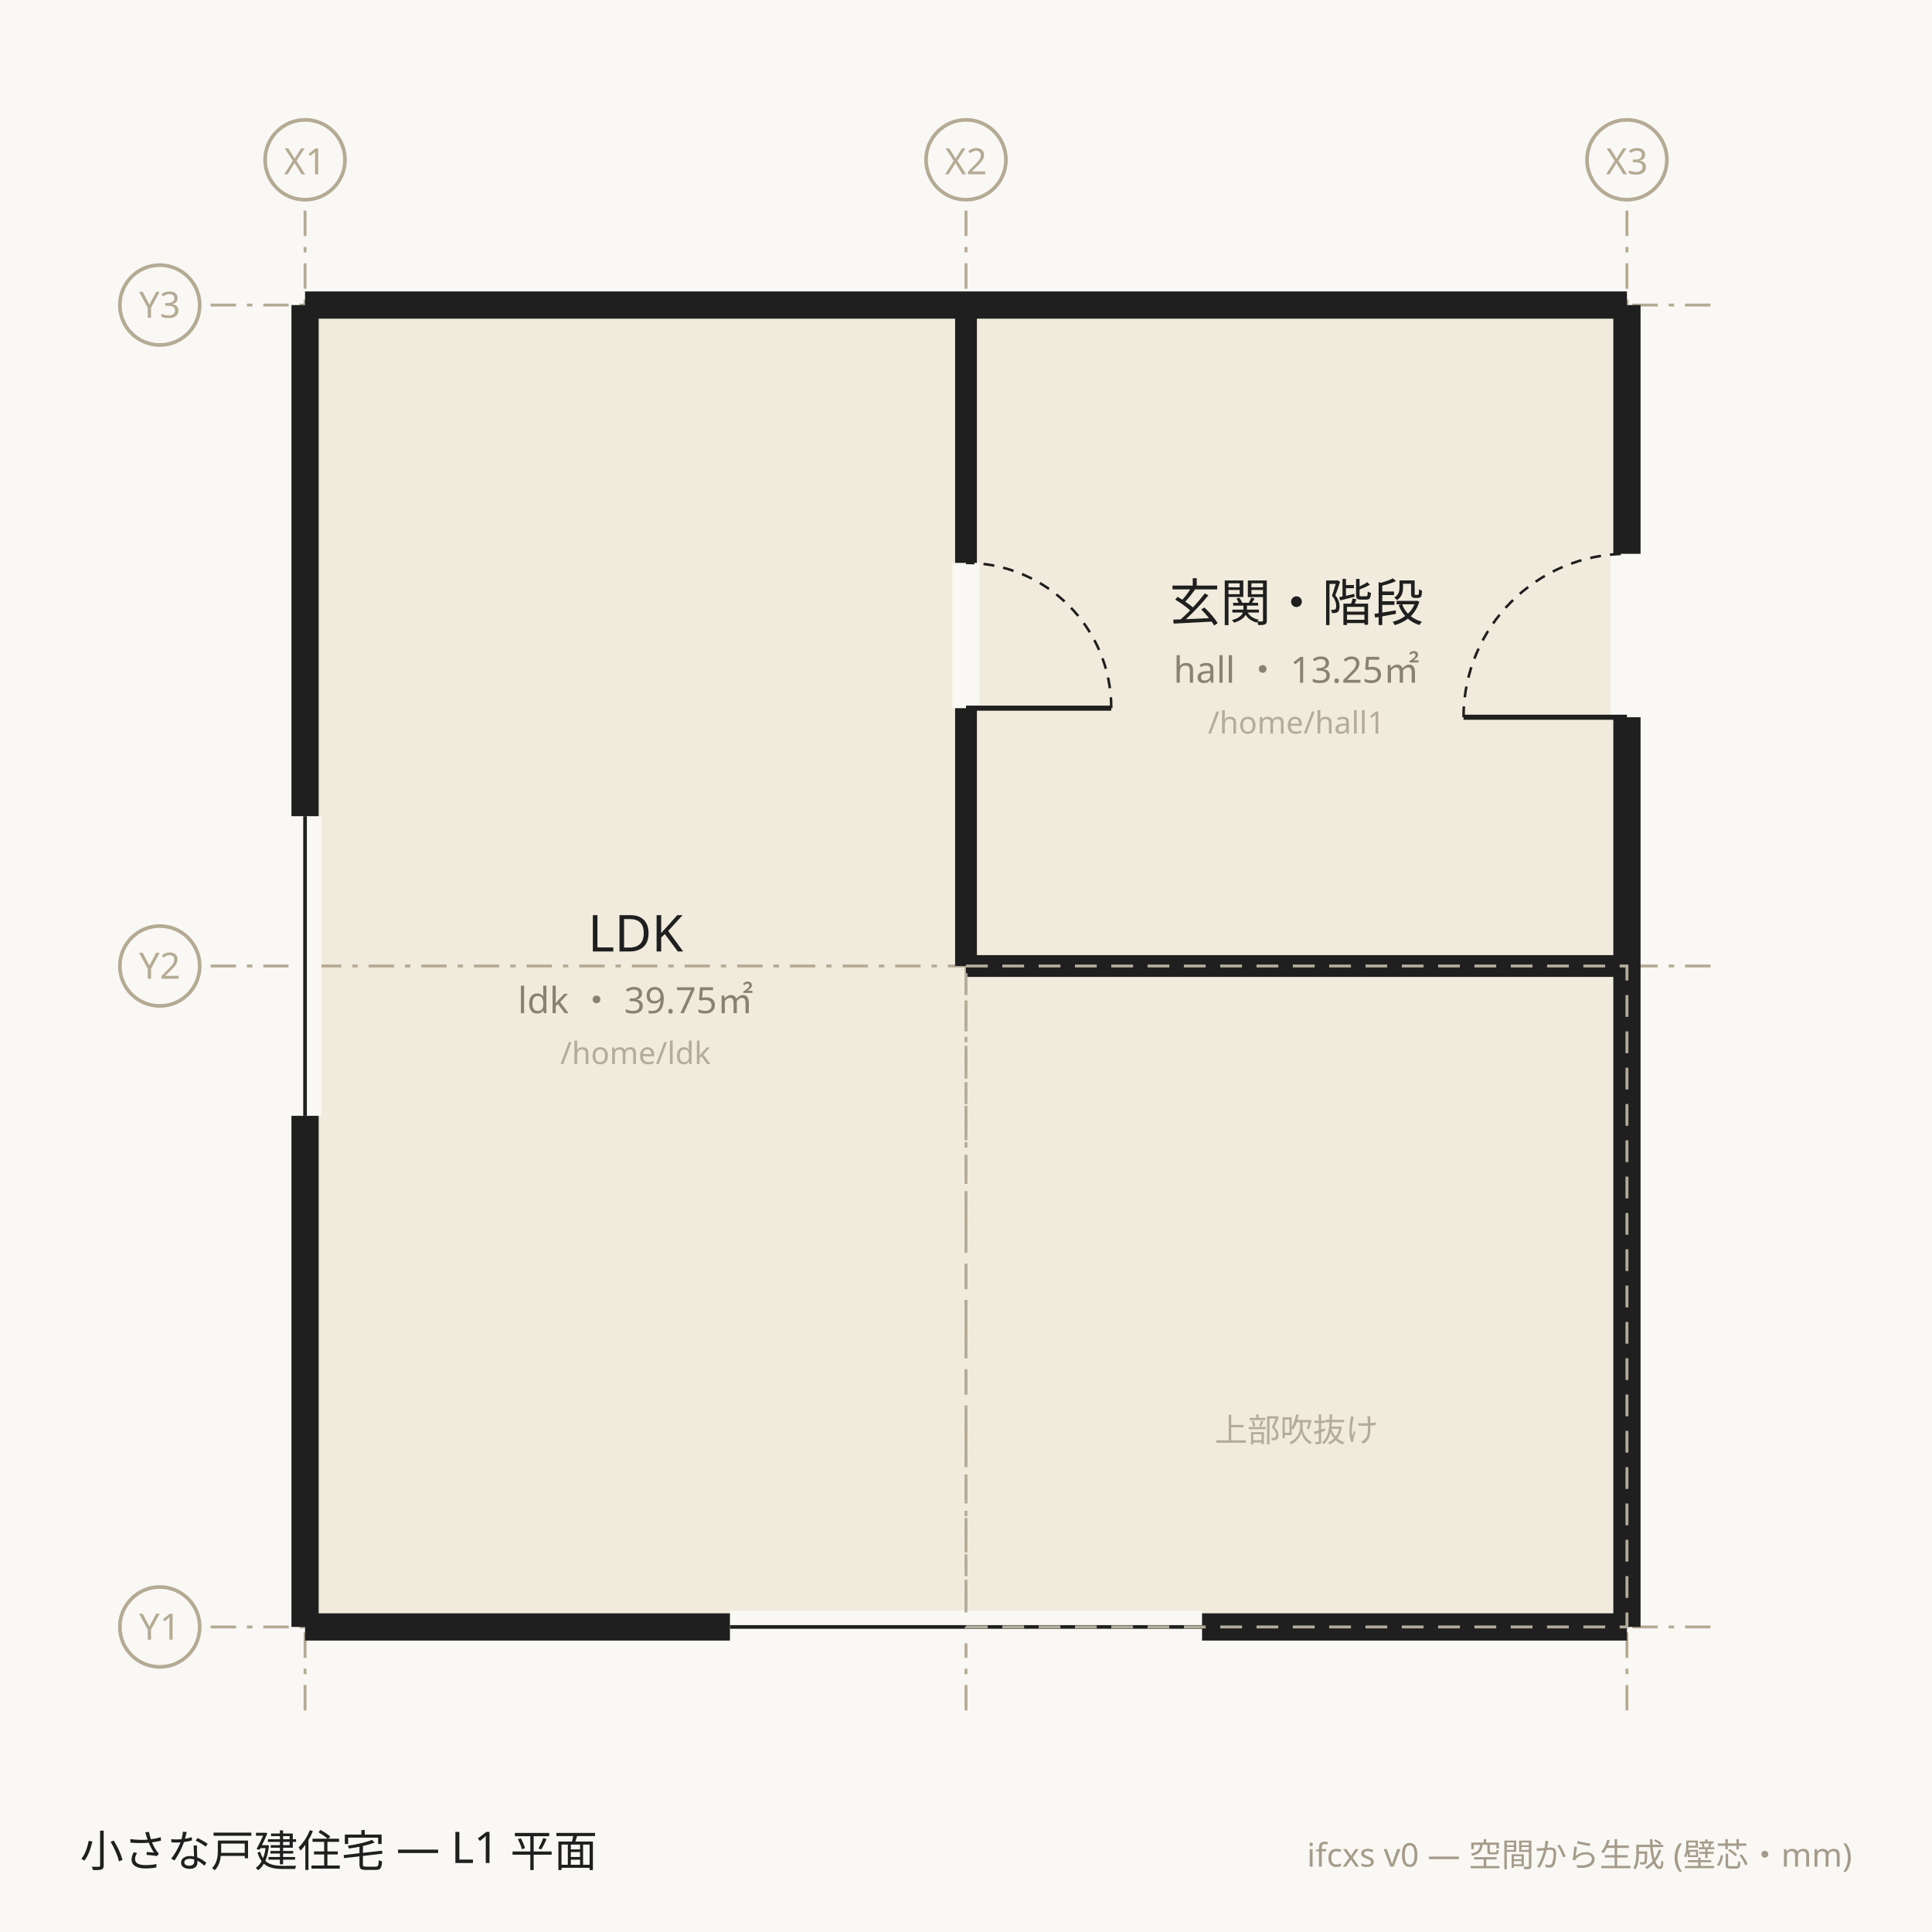
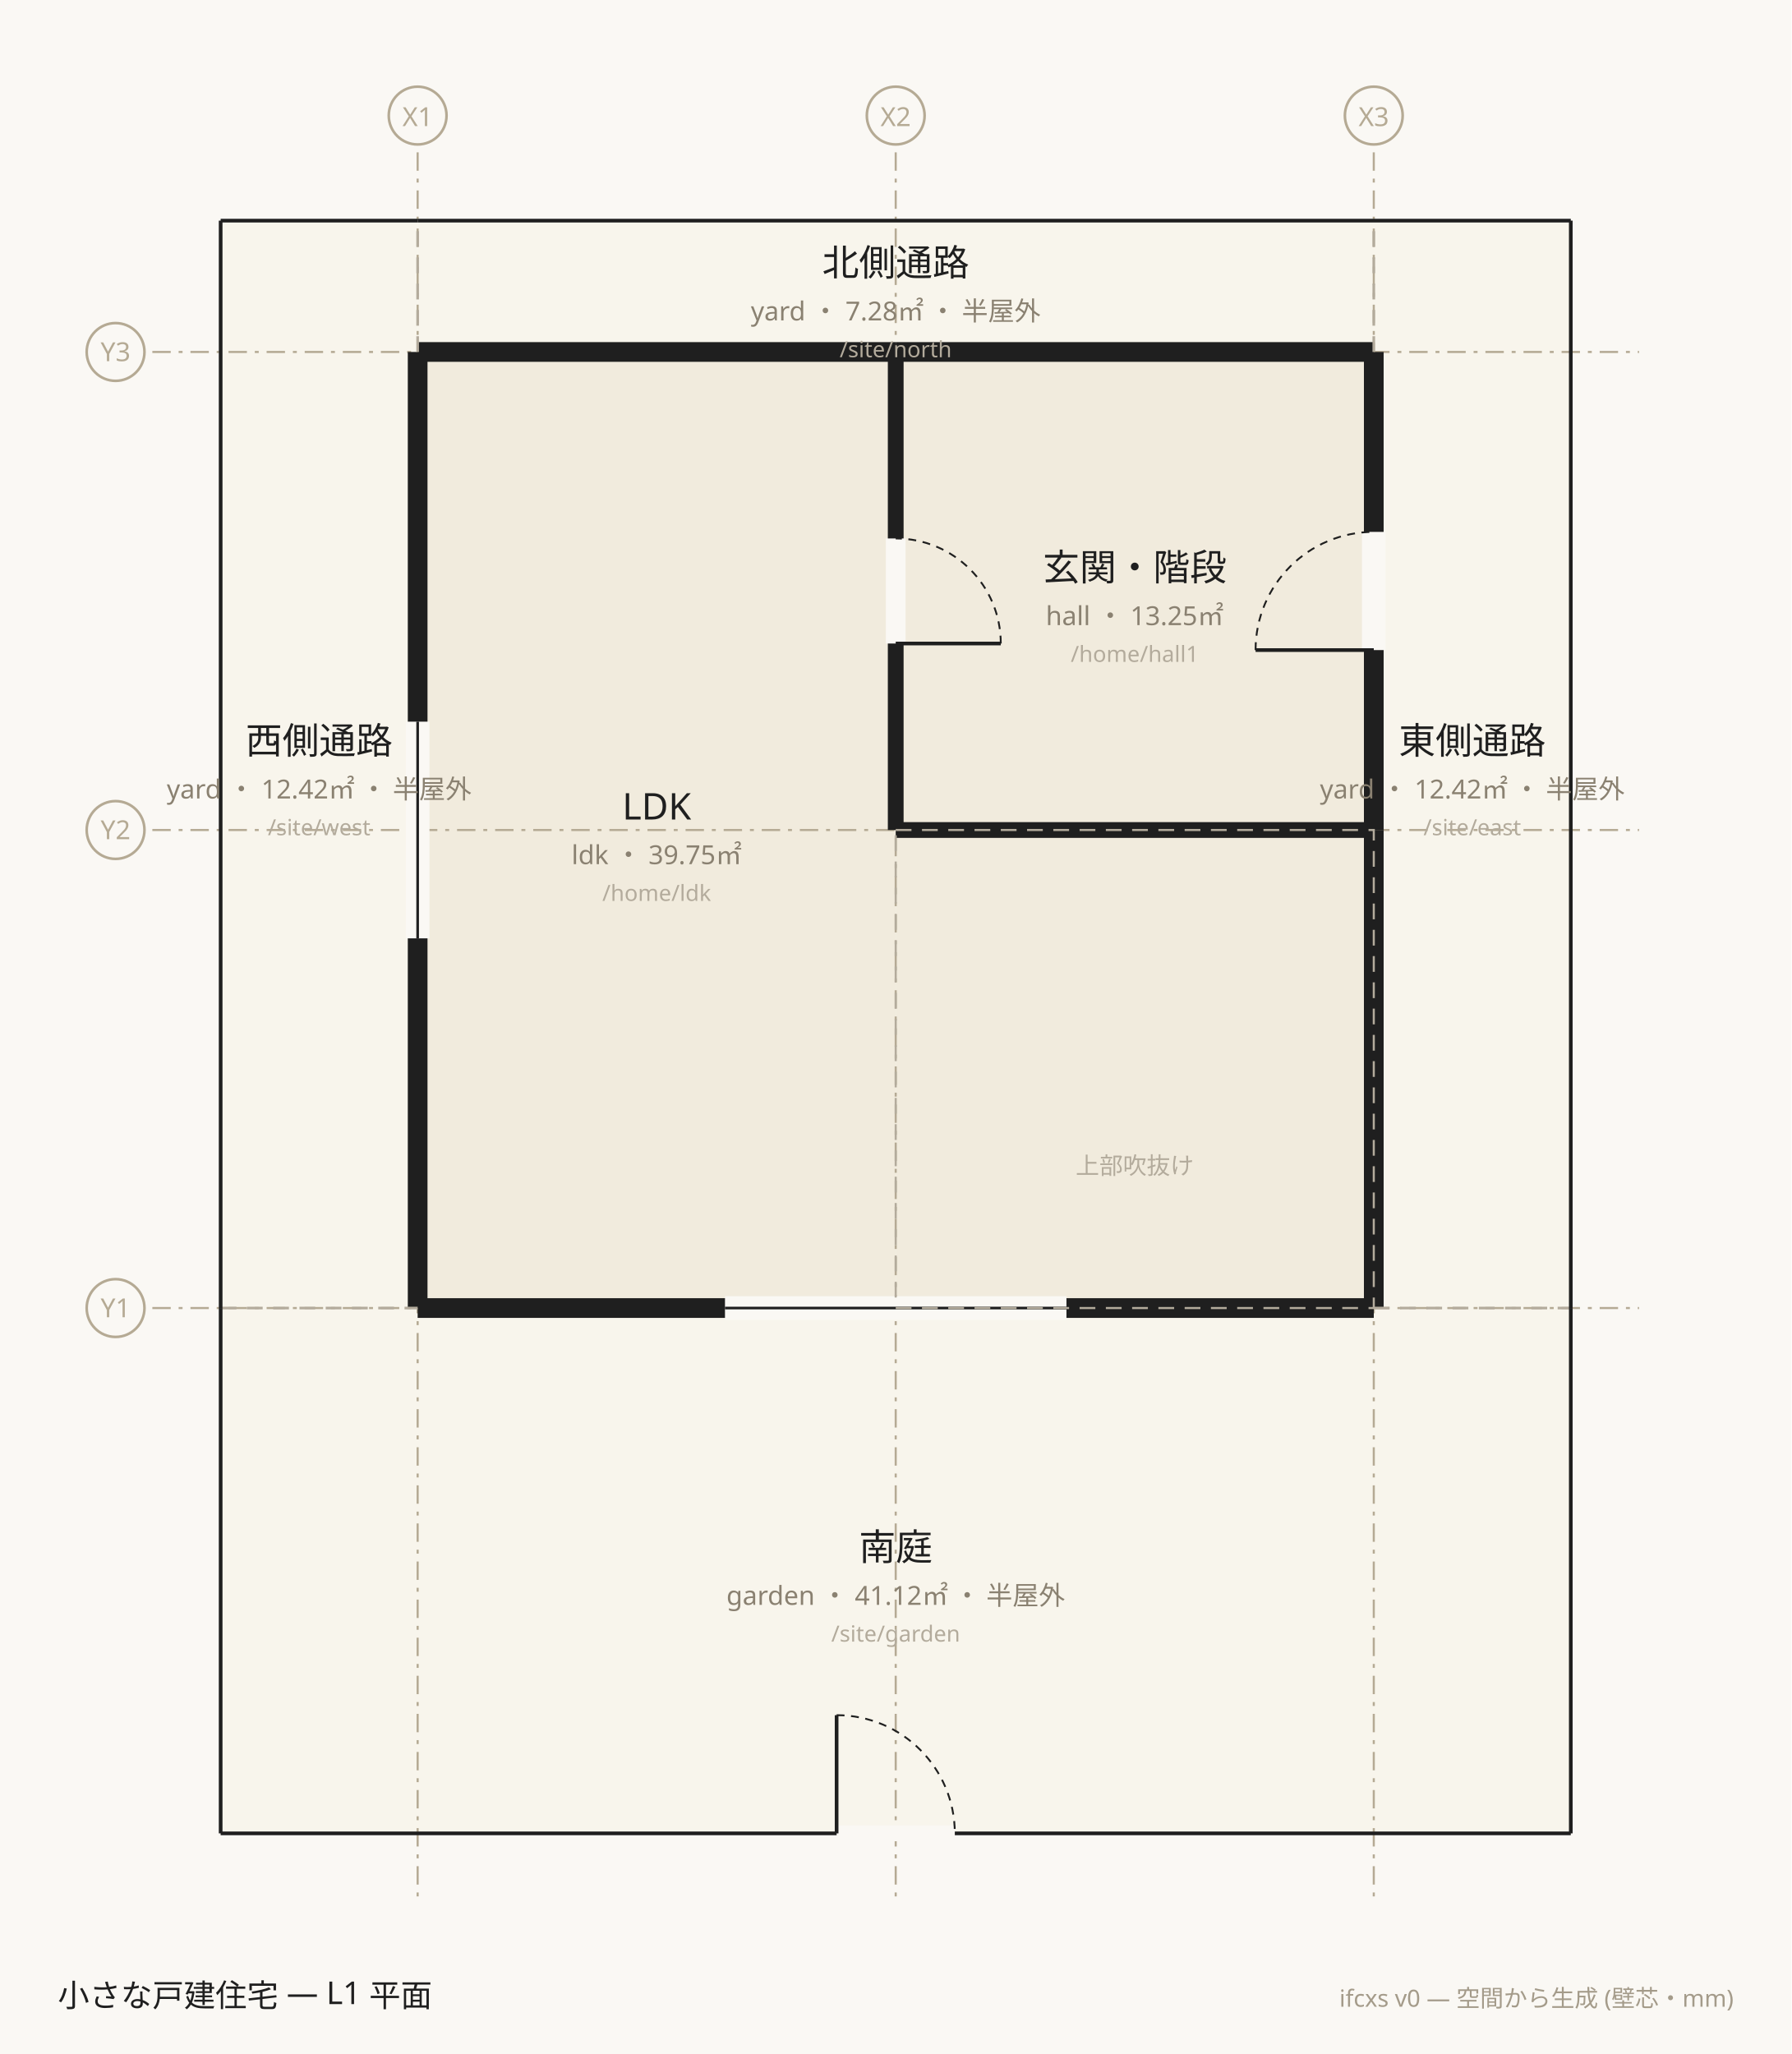
- <svg xmlns="http://www.w3.org/2000/svg" width="532" height="532" viewBox="0 0 532 532" font-family="'Hiragino Sans','Noto Sans JP',sans-serif">
-   <rect width="532" height="532" fill="#faf8f4" />
-   <rect x="84" y="84" width="182" height="364" fill="#f1ebdd" />
-   <rect x="266" y="266" width="182" height="182" fill="#f1ebdd" />
-   <rect x="266" y="84" width="182" height="182" fill="#f1ebdd" />
-   <line x1="84" y1="58" x2="84" y2="474" stroke="#b5aa94" stroke-width="0.8" stroke-dasharray="7 3 1.5 3" />
-   <circle cx="84" cy="44" r="11" fill="none" stroke="#b5aa94" stroke-width="1" />
-   <text x="84" y="48" text-anchor="middle" font-size="10" fill="#b5aa94">X1</text>
-   <line x1="266" y1="58" x2="266" y2="474" stroke="#b5aa94" stroke-width="0.8" stroke-dasharray="7 3 1.5 3" />
-   <circle cx="266" cy="44" r="11" fill="none" stroke="#b5aa94" stroke-width="1" />
-   <text x="266" y="48" text-anchor="middle" font-size="10" fill="#b5aa94">X2</text>
-   <line x1="448" y1="58" x2="448" y2="474" stroke="#b5aa94" stroke-width="0.8" stroke-dasharray="7 3 1.5 3" />
-   <circle cx="448" cy="44" r="11" fill="none" stroke="#b5aa94" stroke-width="1" />
-   <text x="448" y="48" text-anchor="middle" font-size="10" fill="#b5aa94">X3</text>
-   <line x1="58" y1="448" x2="474" y2="448" stroke="#b5aa94" stroke-width="0.8" stroke-dasharray="7 3 1.5 3" />
-   <circle cx="44" cy="448" r="11" fill="none" stroke="#b5aa94" stroke-width="1" />
-   <text x="44" y="451.5" text-anchor="middle" font-size="10" fill="#b5aa94">Y1</text>
-   <line x1="58" y1="266" x2="474" y2="266" stroke="#b5aa94" stroke-width="0.8" stroke-dasharray="7 3 1.5 3" />
-   <circle cx="44" cy="266" r="11" fill="none" stroke="#b5aa94" stroke-width="1" />
-   <text x="44" y="269.5" text-anchor="middle" font-size="10" fill="#b5aa94">Y2</text>
-   <line x1="58" y1="84" x2="474" y2="84" stroke="#b5aa94" stroke-width="0.8" stroke-dasharray="7 3 1.5 3" />
-   <circle cx="44" cy="84" r="11" fill="none" stroke="#b5aa94" stroke-width="1" />
-   <text x="44" y="87.5" text-anchor="middle" font-size="10" fill="#b5aa94">Y3</text>
-   <rect x="263" y="84" width="6" height="182" fill="#1f1f1f" />
-   <rect x="266" y="263" width="182" height="6" fill="#1f1f1f" />
-   <rect x="84" y="80.25" width="182" height="7.5" fill="#1f1f1f" />
-   <rect x="84" y="444.25" width="364" height="7.5" fill="#1f1f1f" />
-   <rect x="80.25" y="84" width="7.5" height="364" fill="#1f1f1f" />
-   <rect x="444.25" y="266" width="7.5" height="182" fill="#1f1f1f" />
-   <rect x="266" y="80.25" width="182" height="7.5" fill="#1f1f1f" />
-   <rect x="444.25" y="84" width="7.5" height="182" fill="#1f1f1f" />
-   <rect x="262.25" y="155" width="7.5" height="40" fill="#faf8f4" />
-   <line x1="266" y1="195" x2="306" y2="195" stroke="#1f1f1f" stroke-width="1.4" />
-   <path d="M 306 195 A 40 40 0 0 0 266 155" fill="none" stroke="#1f1f1f" stroke-width="0.7" stroke-dasharray="3 2.5" />
-   <rect x="201" y="443.5" width="130" height="9" fill="#faf8f4" />
-   <line x1="201" y1="448" x2="331" y2="448" stroke="#1f1f1f" stroke-width="1" />
-   <rect x="79.5" y="224.75" width="9" height="82.5" fill="#faf8f4" />
-   <line x1="84" y1="224.75" x2="84" y2="307.25" stroke="#1f1f1f" stroke-width="1" />
-   <rect x="443.5" y="152.5" width="9" height="45" fill="#faf8f4" />
-   <line x1="448" y1="197.5" x2="403" y2="197.5" stroke="#1f1f1f" stroke-width="1.4" />
-   <path d="M 403 197.5 A 45 45 0 0 1 448 152.5" fill="none" stroke="#1f1f1f" stroke-width="0.7" stroke-dasharray="3 2.5" />
-   <text x="175" y="262" text-anchor="middle" font-size="14" fill="#1f1f1f">LDK</text>
-   <text x="175" y="279" text-anchor="middle" font-size="10" fill="#8a8171">ldk ・ 39.75㎡</text>
-   <text x="175" y="293" text-anchor="middle" font-size="8.5" fill="#b3ab9c">/home/ldk</text>
-   <text x="357" y="171" text-anchor="middle" font-size="14" fill="#1f1f1f">玄関・階段</text>
-   <text x="357" y="188" text-anchor="middle" font-size="10" fill="#8a8171">hall ・ 13.25㎡</text>
-   <text x="357" y="202" text-anchor="middle" font-size="8.5" fill="#b3ab9c">/home/hall1</text>
-   <rect x="266" y="266" width="182" height="182" fill="none" stroke="#b3ab9c" stroke-width="0.8" stroke-dasharray="6 4" />
-   <text x="357" y="397" text-anchor="middle" font-size="9" fill="#b3ab9c">上部吹抜け</text>
-   <text x="22" y="514" font-size="12" fill="#1f1f1f">小さな戸建住宅 — L1 平面</text>
-   <text x="510" y="514" text-anchor="end" font-size="9" fill="#a49b8a">ifcxs v0 — 空間から生成 (壁芯・mm)</text>
+ <svg xmlns="http://www.w3.org/2000/svg" width="682" height="782" viewBox="0 0 682 782" font-family="'Hiragino Sans','Noto Sans JP',sans-serif">
+   <rect width="682" height="782" fill="#faf8f4" />
+   <rect x="84" y="498" width="514" height="200" fill="#f8f5ec" />
+   <rect x="84" y="84" width="75" height="414" fill="#f8f5ec" />
+   <rect x="523" y="84" width="75" height="414" fill="#f8f5ec" />
+   <rect x="159" y="84" width="364" height="50" fill="#f8f5ec" />
+   <rect x="159" y="134" width="182" height="364" fill="#f1ebdd" />
+   <rect x="341" y="316" width="182" height="182" fill="#f1ebdd" />
+   <rect x="341" y="134" width="182" height="182" fill="#f1ebdd" />
+   <line x1="159" y1="58" x2="159" y2="724" stroke="#b5aa94" stroke-width="0.8" stroke-dasharray="7 3 1.5 3" />
+   <circle cx="159" cy="44" r="11" fill="none" stroke="#b5aa94" stroke-width="1" />
+   <text x="159" y="48" text-anchor="middle" font-size="10" fill="#b5aa94">X1</text>
+   <line x1="341" y1="58" x2="341" y2="724" stroke="#b5aa94" stroke-width="0.8" stroke-dasharray="7 3 1.5 3" />
+   <circle cx="341" cy="44" r="11" fill="none" stroke="#b5aa94" stroke-width="1" />
+   <text x="341" y="48" text-anchor="middle" font-size="10" fill="#b5aa94">X2</text>
+   <line x1="523" y1="58" x2="523" y2="724" stroke="#b5aa94" stroke-width="0.8" stroke-dasharray="7 3 1.5 3" />
+   <circle cx="523" cy="44" r="11" fill="none" stroke="#b5aa94" stroke-width="1" />
+   <text x="523" y="48" text-anchor="middle" font-size="10" fill="#b5aa94">X3</text>
+   <line x1="58" y1="498" x2="624" y2="498" stroke="#b5aa94" stroke-width="0.8" stroke-dasharray="7 3 1.5 3" />
+   <circle cx="44" cy="498" r="11" fill="none" stroke="#b5aa94" stroke-width="1" />
+   <text x="44" y="501.5" text-anchor="middle" font-size="10" fill="#b5aa94">Y1</text>
+   <line x1="58" y1="316" x2="624" y2="316" stroke="#b5aa94" stroke-width="0.8" stroke-dasharray="7 3 1.5 3" />
+   <circle cx="44" cy="316" r="11" fill="none" stroke="#b5aa94" stroke-width="1" />
+   <text x="44" y="319.5" text-anchor="middle" font-size="10" fill="#b5aa94">Y2</text>
+   <line x1="58" y1="134" x2="624" y2="134" stroke="#b5aa94" stroke-width="0.8" stroke-dasharray="7 3 1.5 3" />
+   <circle cx="44" cy="134" r="11" fill="none" stroke="#b5aa94" stroke-width="1" />
+   <text x="44" y="137.5" text-anchor="middle" font-size="10" fill="#b5aa94">Y3</text>
+   <rect x="338" y="134" width="6" height="182" fill="#1f1f1f" />
+   <rect x="341" y="313" width="182" height="6" fill="#1f1f1f" />
+   <rect x="159" y="494.25" width="364" height="7.5" fill="#1f1f1f" />
+   <rect x="155.25" y="134" width="7.5" height="364" fill="#1f1f1f" />
+   <rect x="519.25" y="316" width="7.5" height="182" fill="#1f1f1f" />
+   <rect x="159" y="130.25" width="182" height="7.5" fill="#1f1f1f" />
+   <rect x="519.25" y="134" width="7.5" height="182" fill="#1f1f1f" />
+   <rect x="341" y="130.25" width="182" height="7.5" fill="#1f1f1f" />
+   <line x1="84" y1="498" x2="159" y2="498" stroke="#b3ab9c" stroke-width="1" stroke-dasharray="6 4" />
+   <line x1="523" y1="498" x2="598" y2="498" stroke="#b3ab9c" stroke-width="1" stroke-dasharray="6 4" />
+   <line x1="159" y1="134" x2="159" y2="84" stroke="#b3ab9c" stroke-width="1" stroke-dasharray="6 4" />
+   <line x1="523" y1="134" x2="523" y2="84" stroke="#b3ab9c" stroke-width="1" stroke-dasharray="6 4" />
+   <line x1="84" y1="698" x2="598" y2="698" stroke="#1f1f1f" stroke-width="1.4" />
+   <rect x="318.5" y="695" width="45" height="6" fill="#faf8f4" />
+   <line x1="318.5" y1="698" x2="318.5" y2="653" stroke="#1f1f1f" stroke-width="1.4" />
+   <path d="M 318.5 653 A 45 45 0 0 1 363.5 698" fill="none" stroke="#1f1f1f" stroke-width="0.7" stroke-dasharray="3 2.5" />
+   <line x1="84" y1="698" x2="84" y2="498" stroke="#1f1f1f" stroke-width="1.4" />
+   <line x1="598" y1="698" x2="598" y2="498" stroke="#1f1f1f" stroke-width="1.4" />
+   <line x1="84" y1="498" x2="84" y2="84" stroke="#1f1f1f" stroke-width="1.4" />
+   <line x1="84" y1="84" x2="159" y2="84" stroke="#1f1f1f" stroke-width="1.4" />
+   <line x1="598" y1="498" x2="598" y2="84" stroke="#1f1f1f" stroke-width="1.4" />
+   <line x1="523" y1="84" x2="598" y2="84" stroke="#1f1f1f" stroke-width="1.4" />
+   <line x1="159" y1="84" x2="523" y2="84" stroke="#1f1f1f" stroke-width="1.4" />
+   <rect x="337.25" y="205" width="7.5" height="40" fill="#faf8f4" />
+   <line x1="341" y1="245" x2="381" y2="245" stroke="#1f1f1f" stroke-width="1.4" />
+   <path d="M 381 245 A 40 40 0 0 0 341 205" fill="none" stroke="#1f1f1f" stroke-width="0.7" stroke-dasharray="3 2.5" />
+   <rect x="276" y="493.5" width="130" height="9" fill="#faf8f4" />
+   <line x1="276" y1="498" x2="406" y2="498" stroke="#1f1f1f" stroke-width="1" />
+   <rect x="154.5" y="274.75" width="9" height="82.5" fill="#faf8f4" />
+   <line x1="159" y1="274.75" x2="159" y2="357.25" stroke="#1f1f1f" stroke-width="1" />
+   <rect x="518.5" y="202.5" width="9" height="45" fill="#faf8f4" />
+   <line x1="523" y1="247.5" x2="478" y2="247.5" stroke="#1f1f1f" stroke-width="1.4" />
+   <path d="M 478 247.5 A 45 45 0 0 1 523 202.5" fill="none" stroke="#1f1f1f" stroke-width="0.7" stroke-dasharray="3 2.5" />
+   <text x="341" y="594" text-anchor="middle" font-size="14" fill="#1f1f1f">南庭</text>
+   <text x="341" y="611" text-anchor="middle" font-size="10" fill="#8a8171">garden ・ 41.12㎡ ・ 半屋外</text>
+   <text x="341" y="625" text-anchor="middle" font-size="8.5" fill="#b3ab9c">/site/garden</text>
+   <text x="121.5" y="287" text-anchor="middle" font-size="14" fill="#1f1f1f">西側通路</text>
+   <text x="121.5" y="304" text-anchor="middle" font-size="10" fill="#8a8171">yard ・ 12.42㎡ ・ 半屋外</text>
+   <text x="121.5" y="318" text-anchor="middle" font-size="8.5" fill="#b3ab9c">/site/west</text>
+   <text x="560.5" y="287" text-anchor="middle" font-size="14" fill="#1f1f1f">東側通路</text>
+   <text x="560.5" y="304" text-anchor="middle" font-size="10" fill="#8a8171">yard ・ 12.42㎡ ・ 半屋外</text>
+   <text x="560.5" y="318" text-anchor="middle" font-size="8.5" fill="#b3ab9c">/site/east</text>
+   <text x="341" y="105" text-anchor="middle" font-size="14" fill="#1f1f1f">北側通路</text>
+   <text x="341" y="122" text-anchor="middle" font-size="10" fill="#8a8171">yard ・ 7.28㎡ ・ 半屋外</text>
+   <text x="341" y="136" text-anchor="middle" font-size="8.5" fill="#b3ab9c">/site/north</text>
+   <text x="250" y="312" text-anchor="middle" font-size="14" fill="#1f1f1f">LDK</text>
+   <text x="250" y="329" text-anchor="middle" font-size="10" fill="#8a8171">ldk ・ 39.75㎡</text>
+   <text x="250" y="343" text-anchor="middle" font-size="8.5" fill="#b3ab9c">/home/ldk</text>
+   <text x="432" y="221" text-anchor="middle" font-size="14" fill="#1f1f1f">玄関・階段</text>
+   <text x="432" y="238" text-anchor="middle" font-size="10" fill="#8a8171">hall ・ 13.25㎡</text>
+   <text x="432" y="252" text-anchor="middle" font-size="8.5" fill="#b3ab9c">/home/hall1</text>
+   <rect x="341" y="316" width="182" height="182" fill="none" stroke="#b3ab9c" stroke-width="0.8" stroke-dasharray="6 4" />
+   <text x="432" y="447" text-anchor="middle" font-size="9" fill="#b3ab9c">上部吹抜け</text>
+   <text x="22" y="764" font-size="12" fill="#1f1f1f">小さな戸建住宅 — L1 平面</text>
+   <text x="660" y="764" text-anchor="end" font-size="9" fill="#a49b8a">ifcxs v0 — 空間から生成 (壁芯・mm)</text>
</svg>
